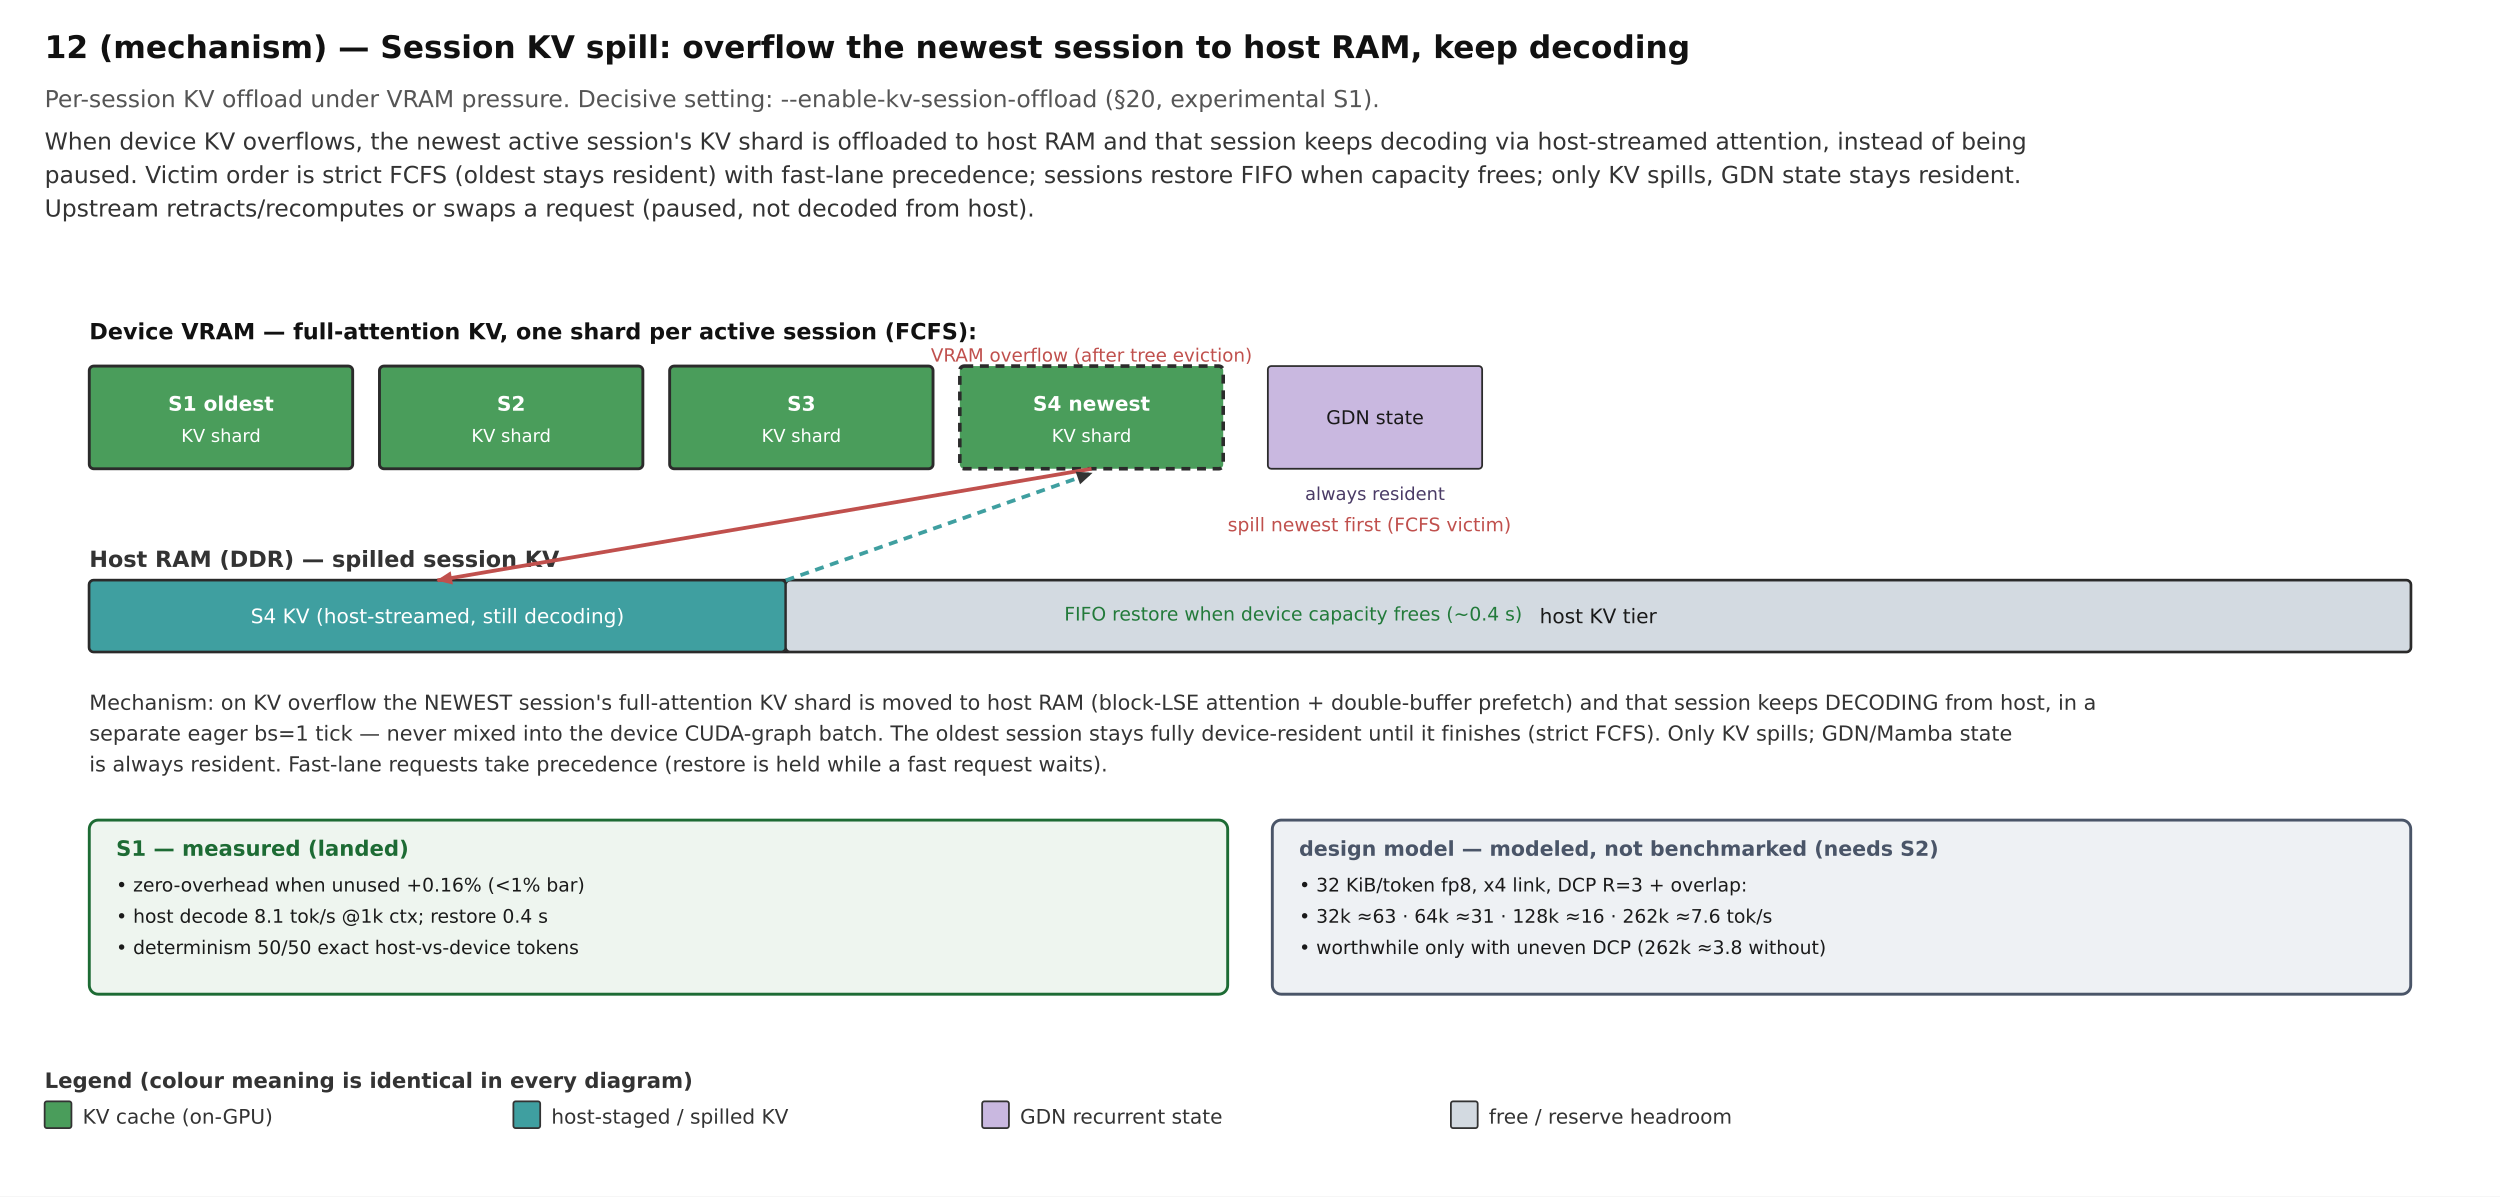
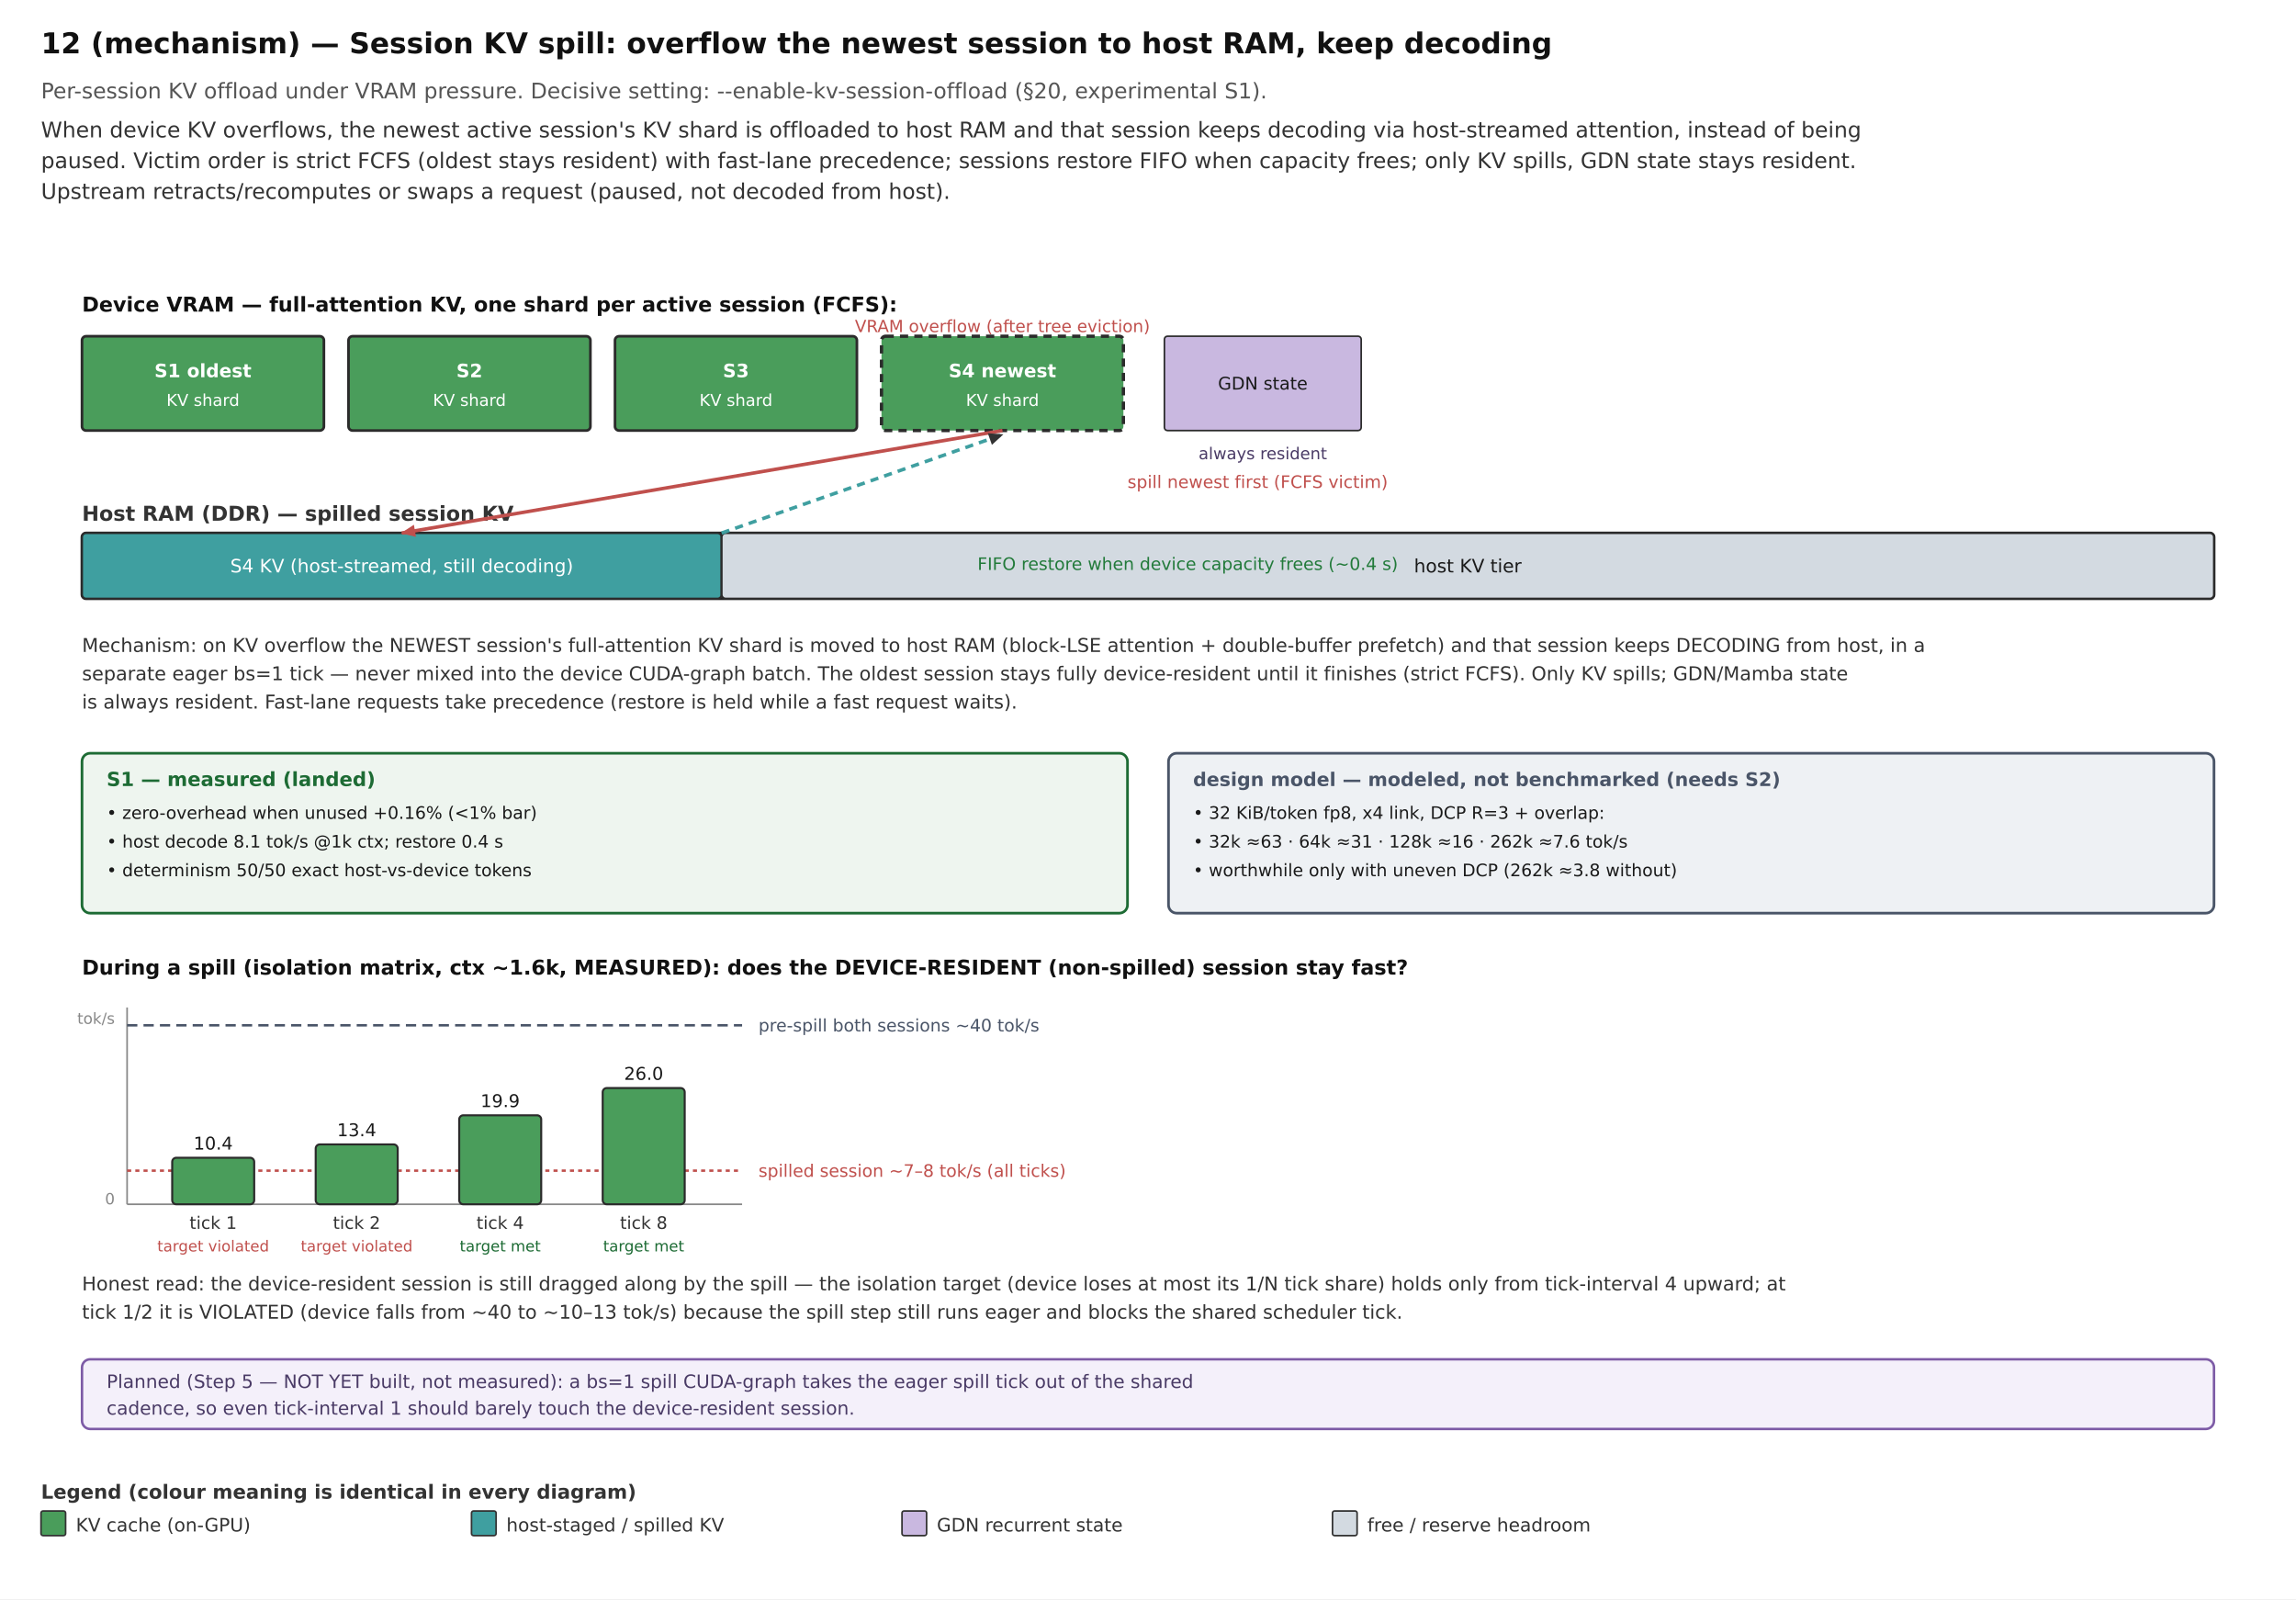
- <svg xmlns="http://www.w3.org/2000/svg" viewBox="0 0 1120 536" width="1120" height="536" font-family="sans-serif">
+ <svg xmlns="http://www.w3.org/2000/svg" viewBox="0 0 1120 780" width="1120" height="780" font-family="sans-serif">
  <defs>
    <pattern id="hatch" patternUnits="userSpaceOnUse" width="7" height="7" patternTransform="rotate(45)">
      <line x1="0" y1="0" x2="0" y2="7" stroke="#ffffff" stroke-width="2" stroke-opacity="0.5" />
    </pattern>
    <marker id="arr" markerWidth="9" markerHeight="9" refX="6.5" refY="3" orient="auto" markerUnits="userSpaceOnUse">
      <path d="M0,0 L7,3 L0,6 Z" fill="#333" />
    </marker>
    <marker id="arrP" markerWidth="9" markerHeight="9" refX="6.5" refY="3" orient="auto" markerUnits="userSpaceOnUse">
      <path d="M0,0 L7,3 L0,6 Z" fill="#8a5a2b" />
    </marker>
    <marker id="arrG" markerWidth="9" markerHeight="9" refX="6.5" refY="3" orient="auto" markerUnits="userSpaceOnUse">
      <path d="M0,0 L7,3 L0,6 Z" fill="#227a3a" />
    </marker>
    <marker id="arrR" markerWidth="9" markerHeight="9" refX="6.5" refY="3" orient="auto" markerUnits="userSpaceOnUse">
      <path d="M0,0 L7,3 L0,6 Z" fill="#c0504d" />
    </marker>
    <marker id="arrB" markerWidth="9" markerHeight="9" refX="6.5" refY="3" orient="auto" markerUnits="userSpaceOnUse">
      <path d="M0,0 L7,3 L0,6 Z" fill="#3b6fb0" />
    </marker>
    <marker id="arrV" markerWidth="9" markerHeight="9" refX="6.5" refY="3" orient="auto" markerUnits="userSpaceOnUse">
      <path d="M0,0 L7,3 L0,6 Z" fill="#7d5ba6" />
    </marker>
  </defs>
-   <rect x="0.0" y="0.0" width="1120.0" height="536.0" rx="0" fill="#ffffff" stroke="none" stroke-width="0" />
+   <rect x="0.0" y="0.0" width="1120.0" height="780.0" rx="0" fill="#ffffff" stroke="none" stroke-width="0" />
  <text x="20.0" y="26.0" font-family="DejaVu Sans, Verdana, Arial, sans-serif" font-size="14" font-weight="bold" text-anchor="start" fill="#111">12 (mechanism) — Session KV spill: overflow the newest session to host RAM, keep decoding</text>
  <text x="20.0" y="48.0" font-family="DejaVu Sans, Verdana, Arial, sans-serif" font-size="10.5" font-weight="normal" text-anchor="start" fill="#555">Per-session KV offload under VRAM pressure. Decisive setting: --enable-kv-session-offload (§20, experimental S1).</text>
  <text x="20.0" y="67.0" font-family="DejaVu Sans, Verdana, Arial, sans-serif" font-size="10.5" font-weight="normal" text-anchor="start" fill="#333">When device KV overflows, the newest active session's KV shard is offloaded to host RAM and that session keeps decoding via host-streamed attention, instead of being</text>
  <text x="20.0" y="82.0" font-family="DejaVu Sans, Verdana, Arial, sans-serif" font-size="10.5" font-weight="normal" text-anchor="start" fill="#333">paused. Victim order is strict FCFS (oldest stays resident) with fast-lane precedence; sessions restore FIFO when capacity frees; only KV spills, GDN state stays resident.</text>
  <text x="20.0" y="97.0" font-family="DejaVu Sans, Verdana, Arial, sans-serif" font-size="10.5" font-weight="normal" text-anchor="start" fill="#333">Upstream retracts/recomputes or swaps a request (paused, not decoded from host).</text>
  <text x="40.0" y="152.0" font-family="DejaVu Sans, Verdana, Arial, sans-serif" font-size="10" font-weight="bold" text-anchor="start" fill="#111">Device VRAM — full-attention KV, one shard per active session (FCFS):</text>
  <rect x="40.0" y="164.0" width="118.0" height="46.0" rx="2" fill="#4a9d5b" stroke="#2b2b2b" stroke-width="1.3" />
  <text x="99.0" y="184.0" font-family="DejaVu Sans, Verdana, Arial, sans-serif" font-size="9" font-weight="bold" text-anchor="middle" fill="#fff">S1 oldest</text>
  <text x="99.0" y="198.0" font-family="DejaVu Sans, Verdana, Arial, sans-serif" font-size="8" font-weight="normal" text-anchor="middle" fill="#fff">KV shard</text>
  <rect x="170.0" y="164.0" width="118.0" height="46.0" rx="2" fill="#4a9d5b" stroke="#2b2b2b" stroke-width="1.3" />
  <text x="229.0" y="184.0" font-family="DejaVu Sans, Verdana, Arial, sans-serif" font-size="9" font-weight="bold" text-anchor="middle" fill="#fff">S2</text>
  <text x="229.0" y="198.0" font-family="DejaVu Sans, Verdana, Arial, sans-serif" font-size="8" font-weight="normal" text-anchor="middle" fill="#fff">KV shard</text>
  <rect x="300.0" y="164.0" width="118.0" height="46.0" rx="2" fill="#4a9d5b" stroke="#2b2b2b" stroke-width="1.3" />
  <text x="359.0" y="184.0" font-family="DejaVu Sans, Verdana, Arial, sans-serif" font-size="9" font-weight="bold" text-anchor="middle" fill="#fff">S3</text>
  <text x="359.0" y="198.0" font-family="DejaVu Sans, Verdana, Arial, sans-serif" font-size="8" font-weight="normal" text-anchor="middle" fill="#fff">KV shard</text>
  <rect x="430.0" y="164.0" width="118.0" height="46.0" rx="2" fill="#4a9d5b" stroke="#2b2b2b" stroke-width="1.6" stroke-dasharray="4 3" />
  <text x="489.0" y="184.0" font-family="DejaVu Sans, Verdana, Arial, sans-serif" font-size="9" font-weight="bold" text-anchor="middle" fill="#fff">S4 newest</text>
  <text x="489.0" y="198.0" font-family="DejaVu Sans, Verdana, Arial, sans-serif" font-size="8" font-weight="normal" text-anchor="middle" fill="#fff">KV shard</text>
  <rect x="568.0" y="164.0" width="96.0" height="46.0" rx="1.5" fill="#c9b8e0" stroke="#2b2b2b" stroke-width="0.8" />
  <text x="616.0" y="190.0" font-family="DejaVu Sans, Verdana, Arial, sans-serif" font-size="8.5" font-weight="normal" text-anchor="middle" fill="#1a1a1a">GDN state</text>
  <text x="616.0" y="224.0" font-family="DejaVu Sans, Verdana, Arial, sans-serif" font-size="8" font-weight="normal" text-anchor="middle" fill="#4a3b66">always resident</text>
  <text x="489.0" y="162.0" font-family="DejaVu Sans, Verdana, Arial, sans-serif" font-size="8.2" font-weight="normal" text-anchor="middle" fill="#c0504d">VRAM overflow (after tree eviction)</text>
  <text x="40.0" y="254.0" font-family="DejaVu Sans, Verdana, Arial, sans-serif" font-size="10" font-weight="bold" text-anchor="start" fill="#333">Host RAM (DDR) — spilled session KV</text>
  <rect x="40.0" y="260.0" width="1040.0" height="32.0" rx="2" fill="none" stroke="#222" stroke-width="1.4" />
  <rect x="40.0" y="260.0" width="312.0" height="32.0" rx="2" fill="#3f9fa0" stroke="#2b2b2b" stroke-width="1.0" />
  <text x="196.0" y="279.2" font-family="DejaVu Sans, Verdana, Arial, sans-serif" font-size="9" font-weight="normal" text-anchor="middle" fill="#ffffff">S4 KV (host-streamed, still decoding)</text>
  <rect x="352.0" y="260.0" width="728.0" height="32.0" rx="2" fill="#d3dae1" stroke="#2b2b2b" stroke-width="1.0" />
  <text x="716.0" y="279.2" font-family="DejaVu Sans, Verdana, Arial, sans-serif" font-size="9" font-weight="normal" text-anchor="middle" fill="#1a1a1a">host KV tier</text>
  <line x1="489.0" y1="210.0" x2="196.0" y2="260.0" stroke="#c0504d" stroke-width="1.7" marker-end="url(#arrR)" />
  <text x="550.0" y="238.0" font-family="DejaVu Sans, Verdana, Arial, sans-serif" font-size="8.4" font-weight="normal" text-anchor="start" fill="#c0504d">spill newest first (FCFS victim)</text>
  <line x1="352.0" y1="260.0" x2="489.0" y2="212.0" stroke="#3f9fa0" stroke-width="1.7" stroke-dasharray="4 3" marker-end="url(#arr)" />
  <text x="476.8" y="278.0" font-family="DejaVu Sans, Verdana, Arial, sans-serif" font-size="8.4" font-weight="normal" text-anchor="start" fill="#227a3a">FIFO restore when device capacity frees (~0.4 s)</text>
  <text x="40.0" y="318.0" font-family="DejaVu Sans, Verdana, Arial, sans-serif" font-size="9.3" font-weight="normal" text-anchor="start" fill="#333">Mechanism: on KV overflow the NEWEST session's full-attention KV shard is moved to host RAM (block-LSE attention + double-buffer prefetch) and that session keeps DECODING from host, in a</text>
  <text x="40.0" y="331.8" font-family="DejaVu Sans, Verdana, Arial, sans-serif" font-size="9.3" font-weight="normal" text-anchor="start" fill="#333">separate eager bs=1 tick — never mixed into the device CUDA-graph batch. The oldest session stays fully device-resident until it finishes (strict FCFS). Only KV spills; GDN/Mamba state</text>
  <text x="40.0" y="345.6" font-family="DejaVu Sans, Verdana, Arial, sans-serif" font-size="9.3" font-weight="normal" text-anchor="start" fill="#333">is always resident. Fast-lane requests take precedence (restore is held while a fast request waits).</text>
  <rect x="40.0" y="367.4" width="510.0" height="78.0" rx="4" fill="#eef5ef" stroke="#1d6b34" stroke-width="1.3" />
  <text x="52.0" y="383.4" font-family="DejaVu Sans, Verdana, Arial, sans-serif" font-size="9.5" font-weight="bold" text-anchor="start" fill="#1d6b34">S1 — measured (landed)</text>
  <text x="52.0" y="399.4" font-family="DejaVu Sans, Verdana, Arial, sans-serif" font-size="8.4" font-weight="normal" text-anchor="start" fill="#1a1a1a">• zero-overhead when unused +0.16% (&lt;1% bar)</text>
  <text x="52.0" y="413.4" font-family="DejaVu Sans, Verdana, Arial, sans-serif" font-size="8.4" font-weight="normal" text-anchor="start" fill="#1a1a1a">• host decode 8.1 tok/s @1k ctx; restore 0.4 s</text>
  <text x="52.0" y="427.4" font-family="DejaVu Sans, Verdana, Arial, sans-serif" font-size="8.4" font-weight="normal" text-anchor="start" fill="#1a1a1a">• determinism 50/50 exact host-vs-device tokens</text>
  <rect x="570.0" y="367.4" width="510.0" height="78.0" rx="4" fill="#eef1f4" stroke="#4a5568" stroke-width="1.3" />
  <text x="582.0" y="383.4" font-family="DejaVu Sans, Verdana, Arial, sans-serif" font-size="9.2" font-weight="bold" text-anchor="start" fill="#4a5568">design model — modeled, not benchmarked (needs S2)</text>
  <text x="582.0" y="399.4" font-family="DejaVu Sans, Verdana, Arial, sans-serif" font-size="8.4" font-weight="normal" text-anchor="start" fill="#1a1a1a">• 32 KiB/token fp8, x4 link, DCP R=3 + overlap:</text>
  <text x="582.0" y="413.4" font-family="DejaVu Sans, Verdana, Arial, sans-serif" font-size="8.4" font-weight="normal" text-anchor="start" fill="#1a1a1a">• 32k ≈63 · 64k ≈31 · 128k ≈16 · 262k ≈7.6 tok/s</text>
  <text x="582.0" y="427.4" font-family="DejaVu Sans, Verdana, Arial, sans-serif" font-size="8.4" font-weight="normal" text-anchor="start" fill="#1a1a1a">• worthwhile only with uneven DCP (262k ≈3.8 without)</text>
-   <text x="20.0" y="487.4" font-family="DejaVu Sans, Verdana, Arial, sans-serif" font-size="9.5" font-weight="bold" text-anchor="start" fill="#333">Legend (colour meaning is identical in every diagram)</text>
-   <rect x="20.0" y="493.4" width="12.0" height="12.0" rx="1" fill="#4a9d5b" stroke="#333" stroke-width="0.8" />
-   <text x="37.0" y="503.4" font-family="DejaVu Sans, Verdana, Arial, sans-serif" font-size="9" font-weight="normal" text-anchor="start" fill="#333">KV cache (on-GPU)</text>
-   <rect x="230.0" y="493.4" width="12.0" height="12.0" rx="1" fill="#3f9fa0" stroke="#333" stroke-width="0.8" />
-   <text x="247.0" y="503.4" font-family="DejaVu Sans, Verdana, Arial, sans-serif" font-size="9" font-weight="normal" text-anchor="start" fill="#333">host-staged / spilled KV</text>
-   <rect x="440.0" y="493.4" width="12.0" height="12.0" rx="1" fill="#c9b8e0" stroke="#333" stroke-width="0.8" />
-   <text x="457.0" y="503.4" font-family="DejaVu Sans, Verdana, Arial, sans-serif" font-size="9" font-weight="normal" text-anchor="start" fill="#333">GDN recurrent state</text>
-   <rect x="650.0" y="493.4" width="12.0" height="12.0" rx="1" fill="#d3dae1" stroke="#333" stroke-width="0.8" />
-   <text x="667.0" y="503.4" font-family="DejaVu Sans, Verdana, Arial, sans-serif" font-size="9" font-weight="normal" text-anchor="start" fill="#333">free / reserve headroom</text>
+   <text x="40.0" y="475.4" font-family="DejaVu Sans, Verdana, Arial, sans-serif" font-size="10" font-weight="bold" text-anchor="start" fill="#111">During a spill (isolation matrix, ctx ~1.6k, MEASURED): does the DEVICE-RESIDENT (non-spilled) session stay fast?</text>
+   <line x1="62.0" y1="491.4" x2="62.0" y2="587.4" stroke="#888" stroke-width="0.8" />
+   <line x1="62.0" y1="587.4" x2="362.0" y2="587.4" stroke="#888" stroke-width="0.8" />
+   <text x="56.0" y="499.4" font-family="DejaVu Sans, Verdana, Arial, sans-serif" font-size="7.5" font-weight="normal" text-anchor="end" fill="#888">tok/s</text>
+   <text x="56.0" y="587.4" font-family="DejaVu Sans, Verdana, Arial, sans-serif" font-size="7.5" font-weight="normal" text-anchor="end" fill="#888">0</text>
+   <line x1="62.0" y1="500.1" x2="362.0" y2="500.1" stroke="#4a5568" stroke-width="1.2" stroke-dasharray="5 3" />
+   <text x="370.0" y="503.1" font-family="DejaVu Sans, Verdana, Arial, sans-serif" font-size="8.4" font-weight="normal" text-anchor="start" fill="#4a5568">pre-spill both sessions ~40 tok/s</text>
+   <line x1="62.0" y1="571.0" x2="362.0" y2="571.0" stroke="#c0504d" stroke-width="1.2" stroke-dasharray="2 2" />
+   <text x="370.0" y="574.0" font-family="DejaVu Sans, Verdana, Arial, sans-serif" font-size="8.4" font-weight="normal" text-anchor="start" fill="#c0504d">spilled session ~7–8 tok/s (all ticks)</text>
+   <rect x="84.0" y="564.7" width="40.0" height="22.7" rx="2" fill="#4a9d5b" stroke="#2b2b2b" stroke-width="1.0" />
+   <text x="104.0" y="560.7" font-family="DejaVu Sans, Verdana, Arial, sans-serif" font-size="8.6" font-weight="normal" text-anchor="middle" fill="#1a1a1a">10.4</text>
+   <text x="104.0" y="599.4" font-family="DejaVu Sans, Verdana, Arial, sans-serif" font-size="8.4" font-weight="normal" text-anchor="middle" fill="#333">tick 1</text>
+   <text x="104.0" y="610.4" font-family="DejaVu Sans, Verdana, Arial, sans-serif" font-size="7.4" font-weight="normal" text-anchor="middle" fill="#c0504d">target violated</text>
+   <rect x="154.0" y="558.2" width="40.0" height="29.2" rx="2" fill="#4a9d5b" stroke="#2b2b2b" stroke-width="1.0" />
+   <text x="174.0" y="554.2" font-family="DejaVu Sans, Verdana, Arial, sans-serif" font-size="8.6" font-weight="normal" text-anchor="middle" fill="#1a1a1a">13.4</text>
+   <text x="174.0" y="599.4" font-family="DejaVu Sans, Verdana, Arial, sans-serif" font-size="8.4" font-weight="normal" text-anchor="middle" fill="#333">tick 2</text>
+   <text x="174.0" y="610.4" font-family="DejaVu Sans, Verdana, Arial, sans-serif" font-size="7.4" font-weight="normal" text-anchor="middle" fill="#c0504d">target violated</text>
+   <rect x="224.0" y="544.0" width="40.0" height="43.4" rx="2" fill="#4a9d5b" stroke="#2b2b2b" stroke-width="1.0" />
+   <text x="244.0" y="540.0" font-family="DejaVu Sans, Verdana, Arial, sans-serif" font-size="8.6" font-weight="normal" text-anchor="middle" fill="#1a1a1a">19.9</text>
+   <text x="244.0" y="599.4" font-family="DejaVu Sans, Verdana, Arial, sans-serif" font-size="8.4" font-weight="normal" text-anchor="middle" fill="#333">tick 4</text>
+   <text x="244.0" y="610.4" font-family="DejaVu Sans, Verdana, Arial, sans-serif" font-size="7.4" font-weight="normal" text-anchor="middle" fill="#1d6b34">target met</text>
+   <rect x="294.0" y="530.7" width="40.0" height="56.7" rx="2" fill="#4a9d5b" stroke="#2b2b2b" stroke-width="1.0" />
+   <text x="314.0" y="526.7" font-family="DejaVu Sans, Verdana, Arial, sans-serif" font-size="8.6" font-weight="normal" text-anchor="middle" fill="#1a1a1a">26.0</text>
+   <text x="314.0" y="599.4" font-family="DejaVu Sans, Verdana, Arial, sans-serif" font-size="8.4" font-weight="normal" text-anchor="middle" fill="#333">tick 8</text>
+   <text x="314.0" y="610.4" font-family="DejaVu Sans, Verdana, Arial, sans-serif" font-size="7.4" font-weight="normal" text-anchor="middle" fill="#1d6b34">target met</text>
+   <text x="40.0" y="629.4" font-family="DejaVu Sans, Verdana, Arial, sans-serif" font-size="9.3" font-weight="normal" text-anchor="start" fill="#333">Honest read: the device-resident session is still dragged along by the spill — the isolation target (device loses at most its 1/N tick share) holds only from tick-interval 4 upward; at</text>
+   <text x="40.0" y="643.2" font-family="DejaVu Sans, Verdana, Arial, sans-serif" font-size="9.3" font-weight="normal" text-anchor="start" fill="#333">tick 1/2 it is VIOLATED (device falls from ~40 to ~10–13 tok/s) because the spill step still runs eager and blocks the shared scheduler tick.</text>
+   <rect x="40.0" y="663.0" width="1040.0" height="34.0" rx="4" fill="#f4f0fa" stroke="#7d5ba6" stroke-width="1.2" />
+   <text x="52.0" y="677.0" font-family="DejaVu Sans, Verdana, Arial, sans-serif" font-size="9" font-weight="normal" text-anchor="start" fill="#4a3b66">Planned (Step 5 — NOT YET built, not measured): a bs=1 spill CUDA-graph takes the eager spill tick out of the shared</text>
+   <text x="52.0" y="690.0" font-family="DejaVu Sans, Verdana, Arial, sans-serif" font-size="9" font-weight="normal" text-anchor="start" fill="#4a3b66">cadence, so even tick-interval 1 should barely touch the device-resident session.</text>
+   <text x="20.0" y="731.0" font-family="DejaVu Sans, Verdana, Arial, sans-serif" font-size="9.5" font-weight="bold" text-anchor="start" fill="#333">Legend (colour meaning is identical in every diagram)</text>
+   <rect x="20.0" y="737.0" width="12.0" height="12.0" rx="1" fill="#4a9d5b" stroke="#333" stroke-width="0.8" />
+   <text x="37.0" y="747.0" font-family="DejaVu Sans, Verdana, Arial, sans-serif" font-size="9" font-weight="normal" text-anchor="start" fill="#333">KV cache (on-GPU)</text>
+   <rect x="230.0" y="737.0" width="12.0" height="12.0" rx="1" fill="#3f9fa0" stroke="#333" stroke-width="0.8" />
+   <text x="247.0" y="747.0" font-family="DejaVu Sans, Verdana, Arial, sans-serif" font-size="9" font-weight="normal" text-anchor="start" fill="#333">host-staged / spilled KV</text>
+   <rect x="440.0" y="737.0" width="12.0" height="12.0" rx="1" fill="#c9b8e0" stroke="#333" stroke-width="0.8" />
+   <text x="457.0" y="747.0" font-family="DejaVu Sans, Verdana, Arial, sans-serif" font-size="9" font-weight="normal" text-anchor="start" fill="#333">GDN recurrent state</text>
+   <rect x="650.0" y="737.0" width="12.0" height="12.0" rx="1" fill="#d3dae1" stroke="#333" stroke-width="0.8" />
+   <text x="667.0" y="747.0" font-family="DejaVu Sans, Verdana, Arial, sans-serif" font-size="9" font-weight="normal" text-anchor="start" fill="#333">free / reserve headroom</text>
</svg>
